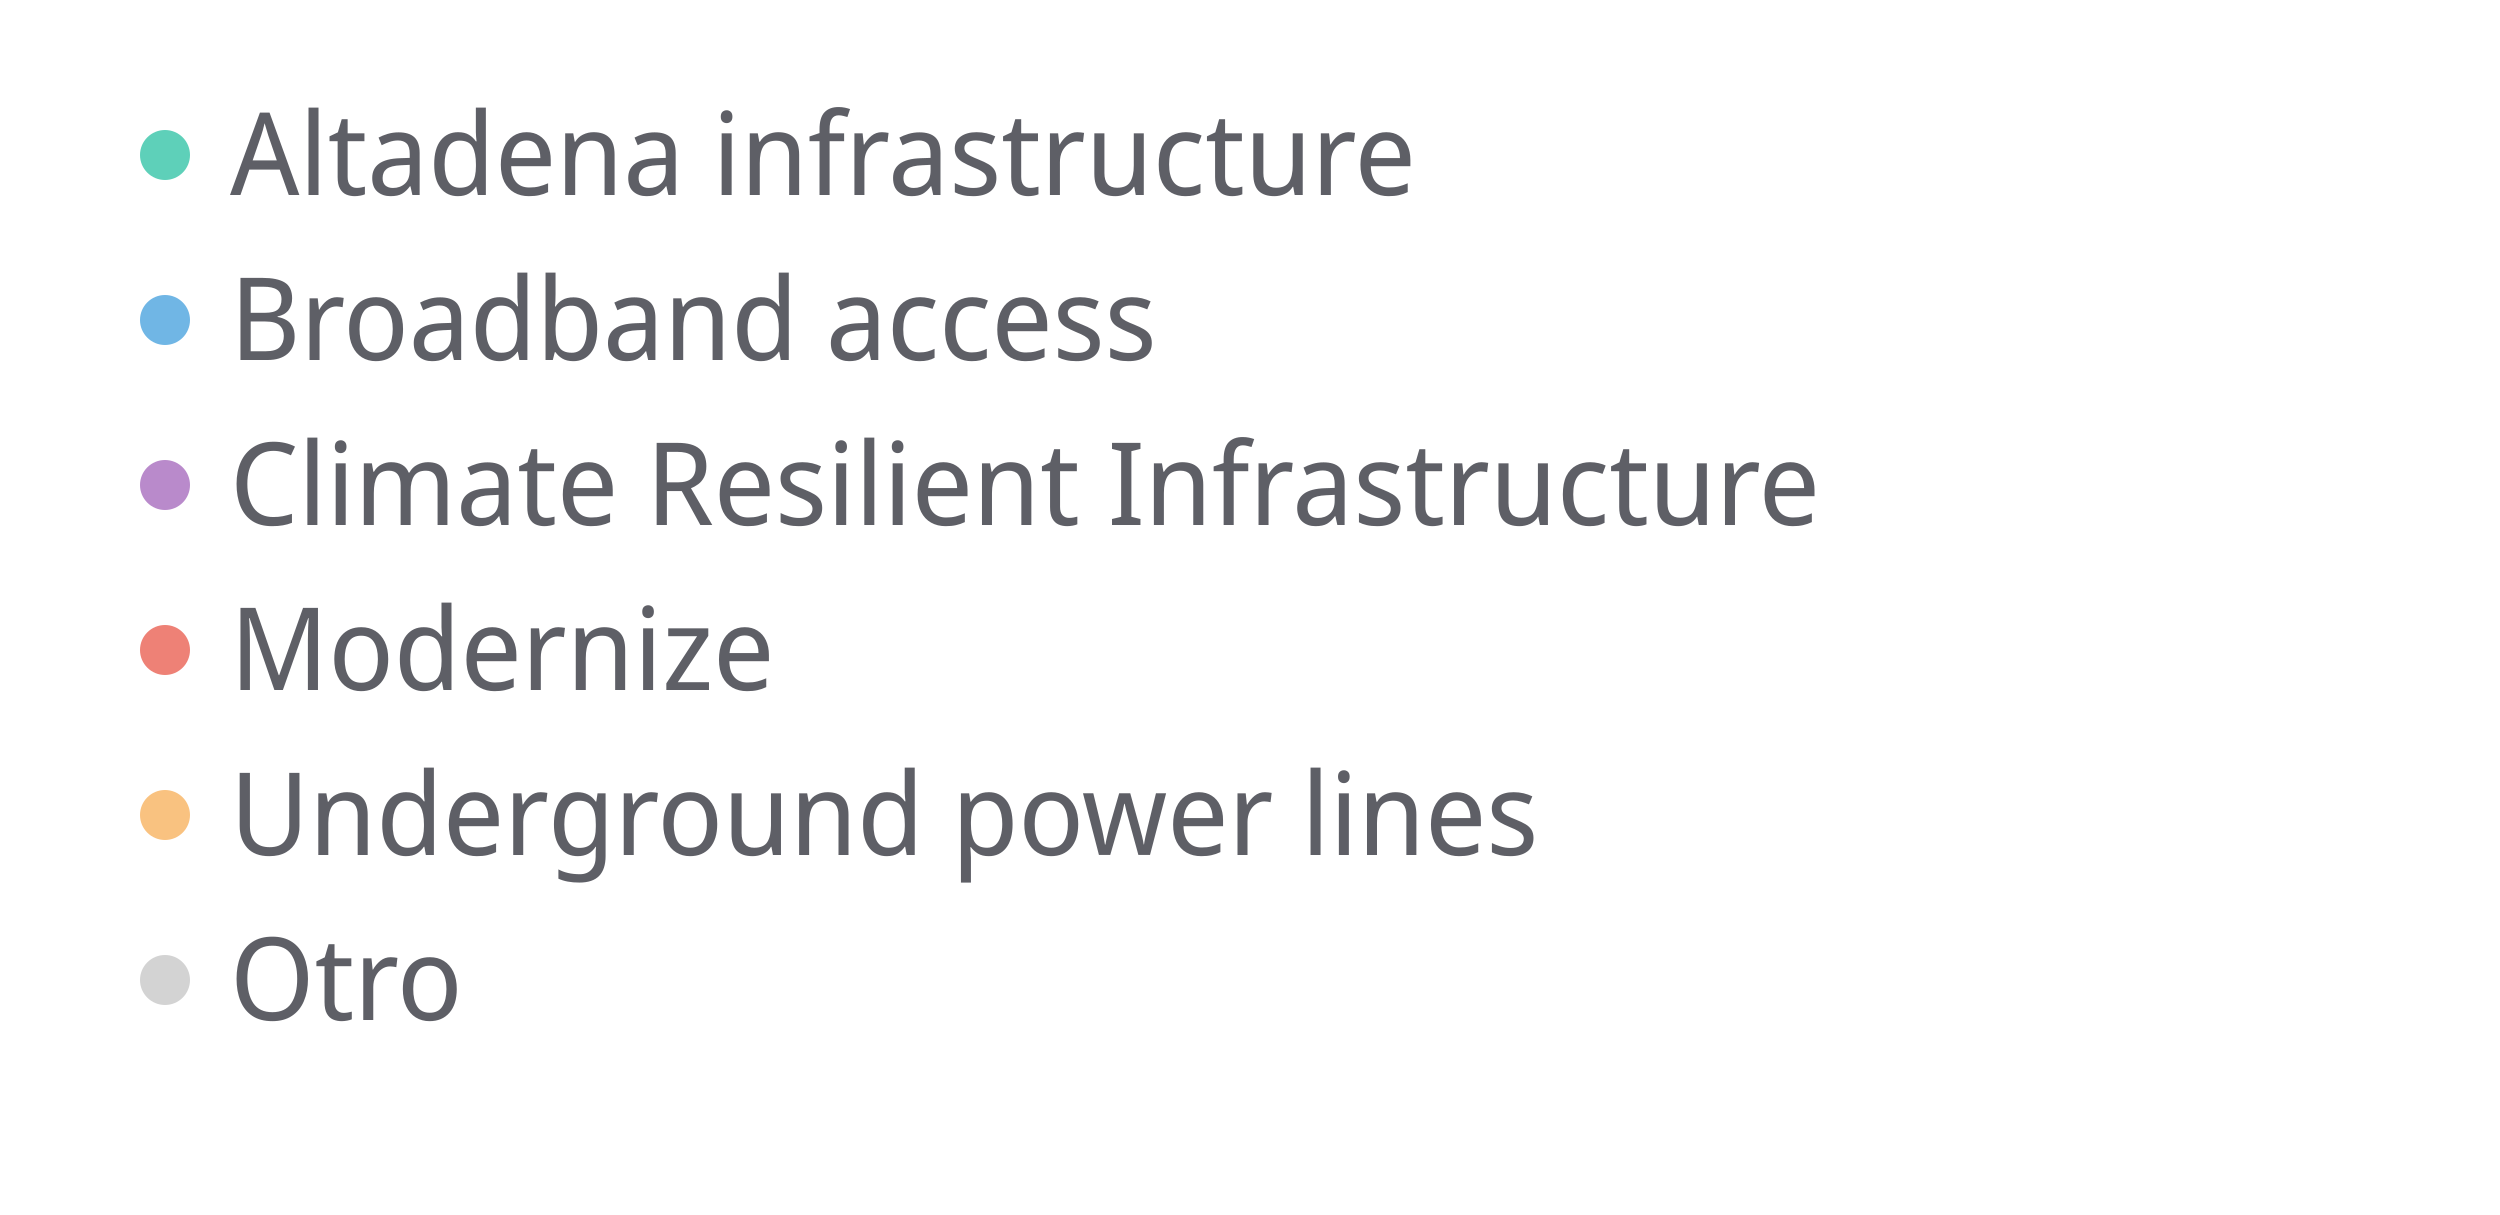
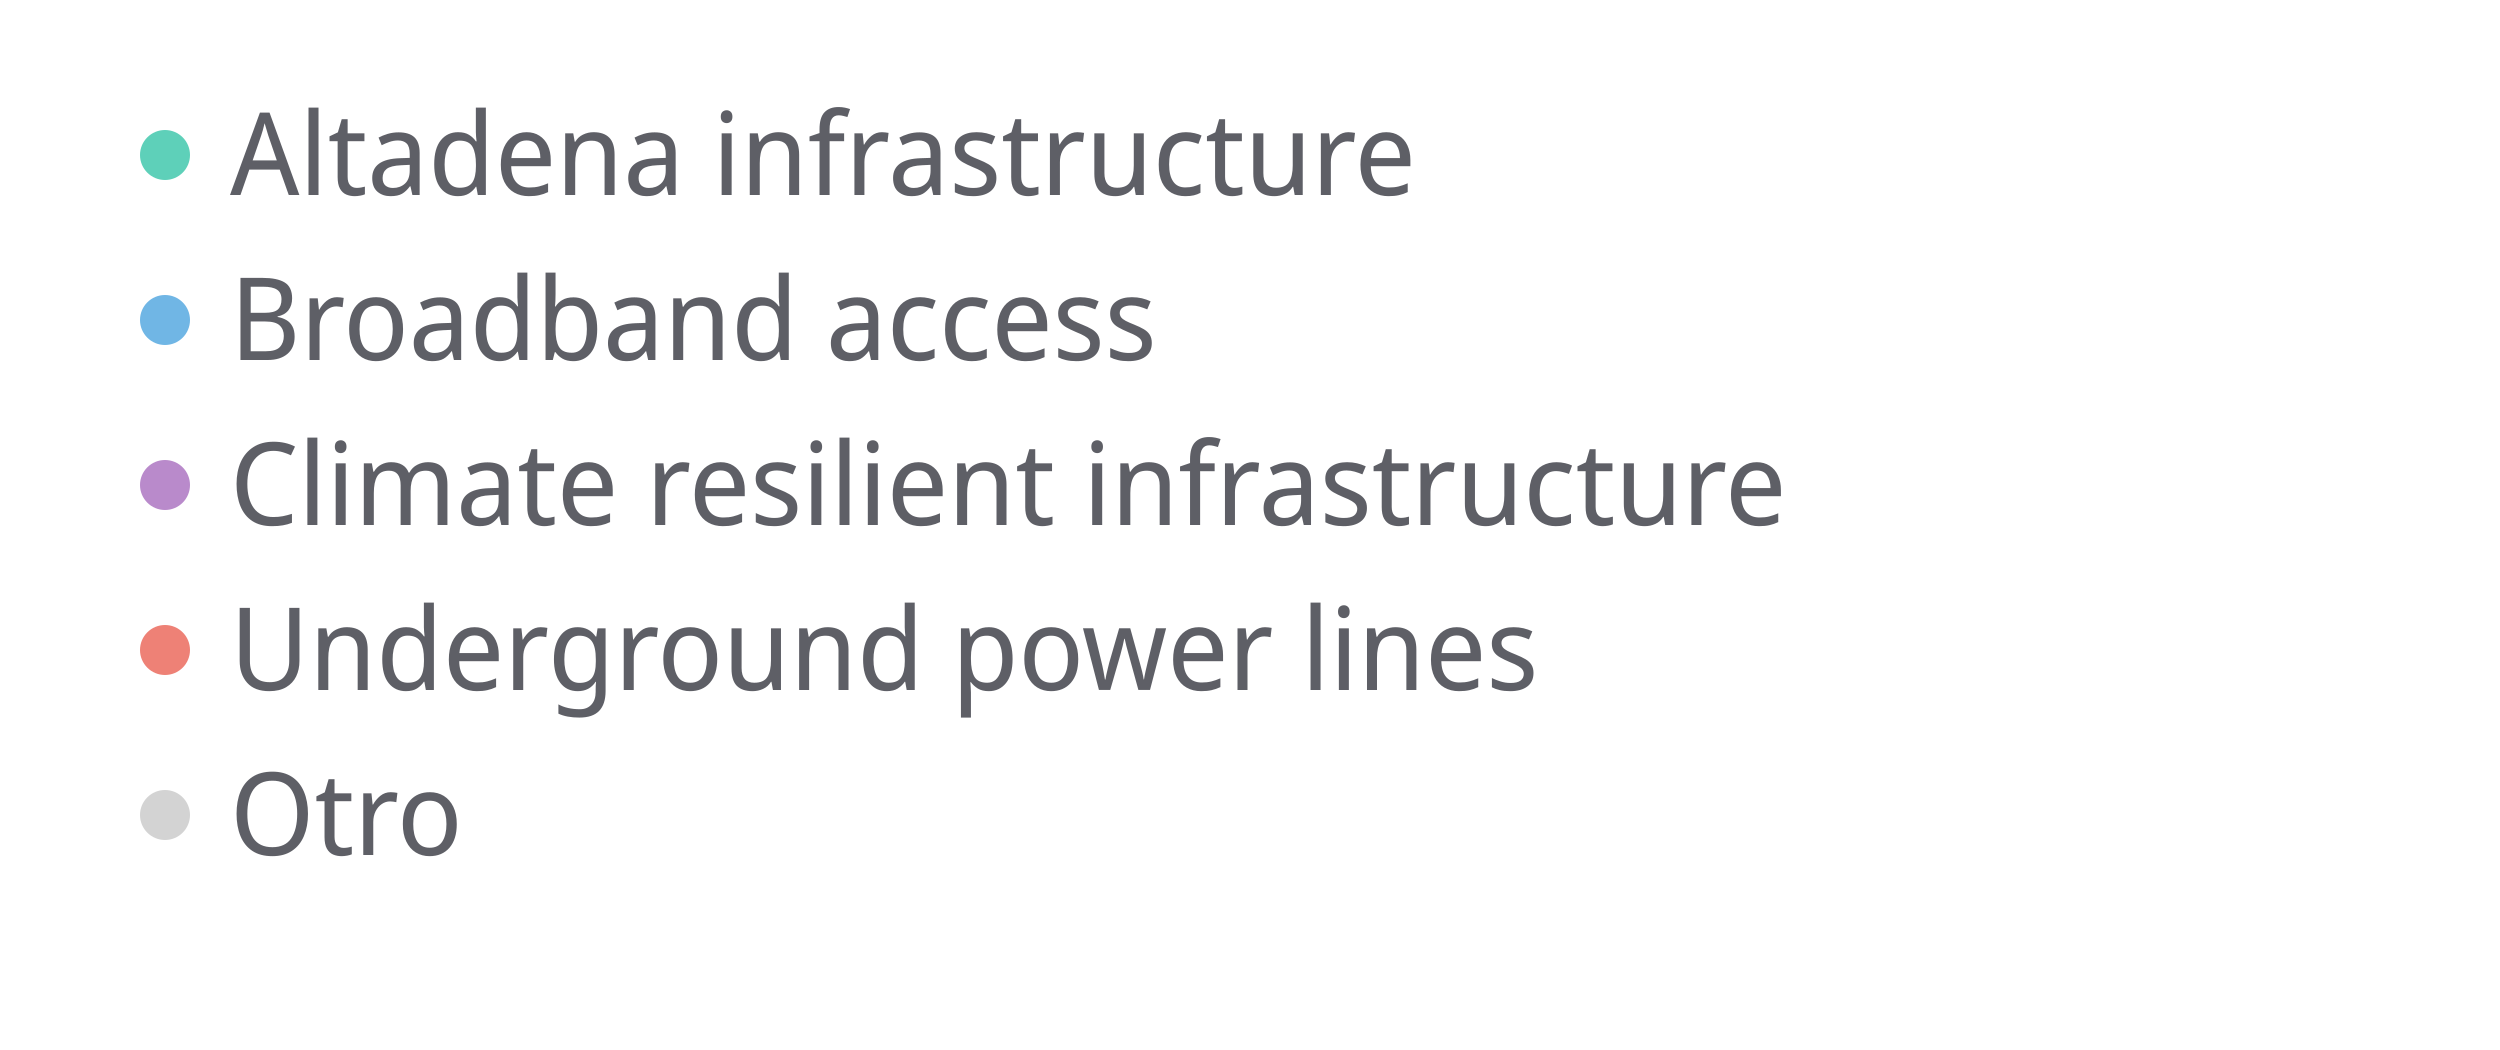
- <svg xmlns="http://www.w3.org/2000/svg" width="500" height="243" viewBox="0 0 500 243" preserveAspectRatio="xMidYMid meet">
+ <svg xmlns="http://www.w3.org/2000/svg" width="500" height="210" viewBox="0 0 500 210" preserveAspectRatio="xMidYMid meet">
  <circle cx="33" cy="31" r="5" fill="#5ed0b9" fill-opacity="1.0" stroke="none" stroke-width="0.5" />
  <text fill="#5e5f66" x="46" y="39" font-family="Noto Sans Display" font-size="23">Altadena infrastructure</text>
  <circle cx="33" cy="64" r="5" fill="#70b6e5" fill-opacity="1.0" stroke="none" stroke-width="0.5" />
  <text fill="#5e5f66" x="46" y="72" font-family="Noto Sans Display" font-size="23">Broadband access</text>
  <circle cx="33" cy="97" r="5" fill="#b98acb" fill-opacity="1.0" stroke="none" stroke-width="0.5" />
-   <text fill="#5e5f66" x="46" y="105" font-family="Noto Sans Display" font-size="23">Climate Resilient Infrastructure</text>
+   <text fill="#5e5f66" x="46" y="105" font-family="Noto Sans Display" font-size="23">Climate resilient infrastructure </text>
  <circle cx="33" cy="130" r="5" fill="#ee8176" fill-opacity="1.0" stroke="none" stroke-width="0.5" />
-   <text fill="#5e5f66" x="46" y="138" font-family="Noto Sans Display" font-size="23">Modernize </text>
-   <circle cx="33" cy="163" r="5" fill="#f9c280" fill-opacity="1.0" stroke="none" stroke-width="0.5" />
-   <text fill="#5e5f66" x="46" y="171" font-family="Noto Sans Display" font-size="23">Underground power lines</text>
-   <circle cx="33" cy="196" r="5" fill="lightgray" fill-opacity="1.0" stroke="none" stroke-width="0.5" />
-   <text fill="#5e5f66" x="46" y="204" font-family="Noto Sans Display" font-size="23">Otro</text>
+   <text fill="#5e5f66" x="46" y="138" font-family="Noto Sans Display" font-size="23">Underground power lines</text>
+   <circle cx="33" cy="163" r="5" fill="lightgray" fill-opacity="1.0" stroke="none" stroke-width="0.5" />
+   <text fill="#5e5f66" x="46" y="171" font-family="Noto Sans Display" font-size="23">Otro</text>
</svg>
